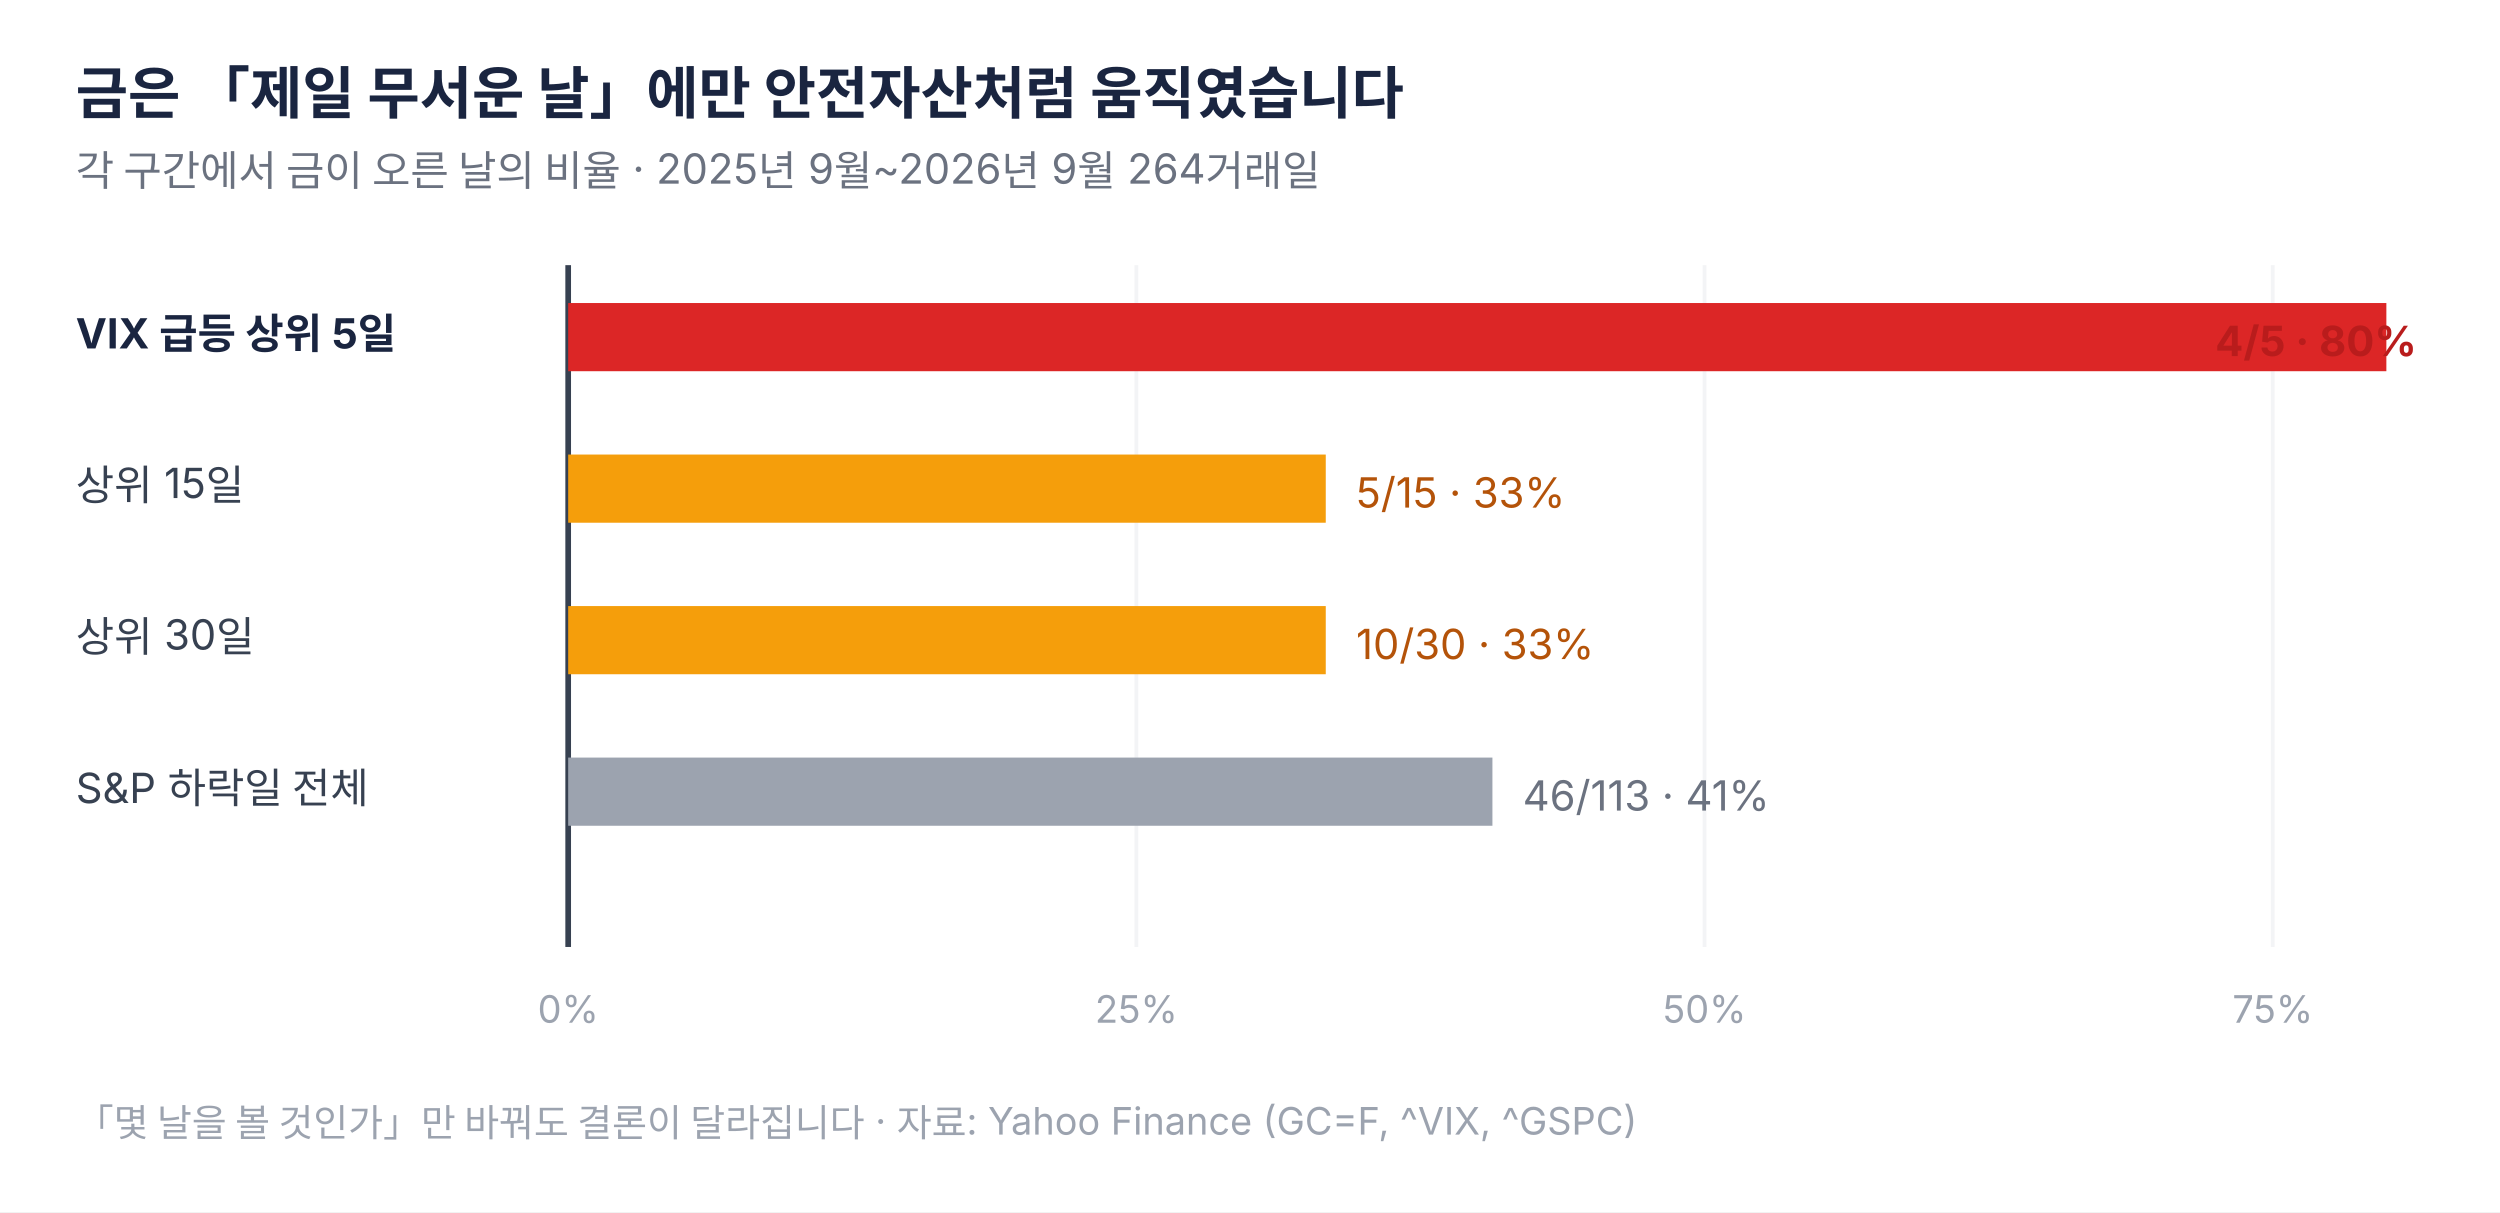
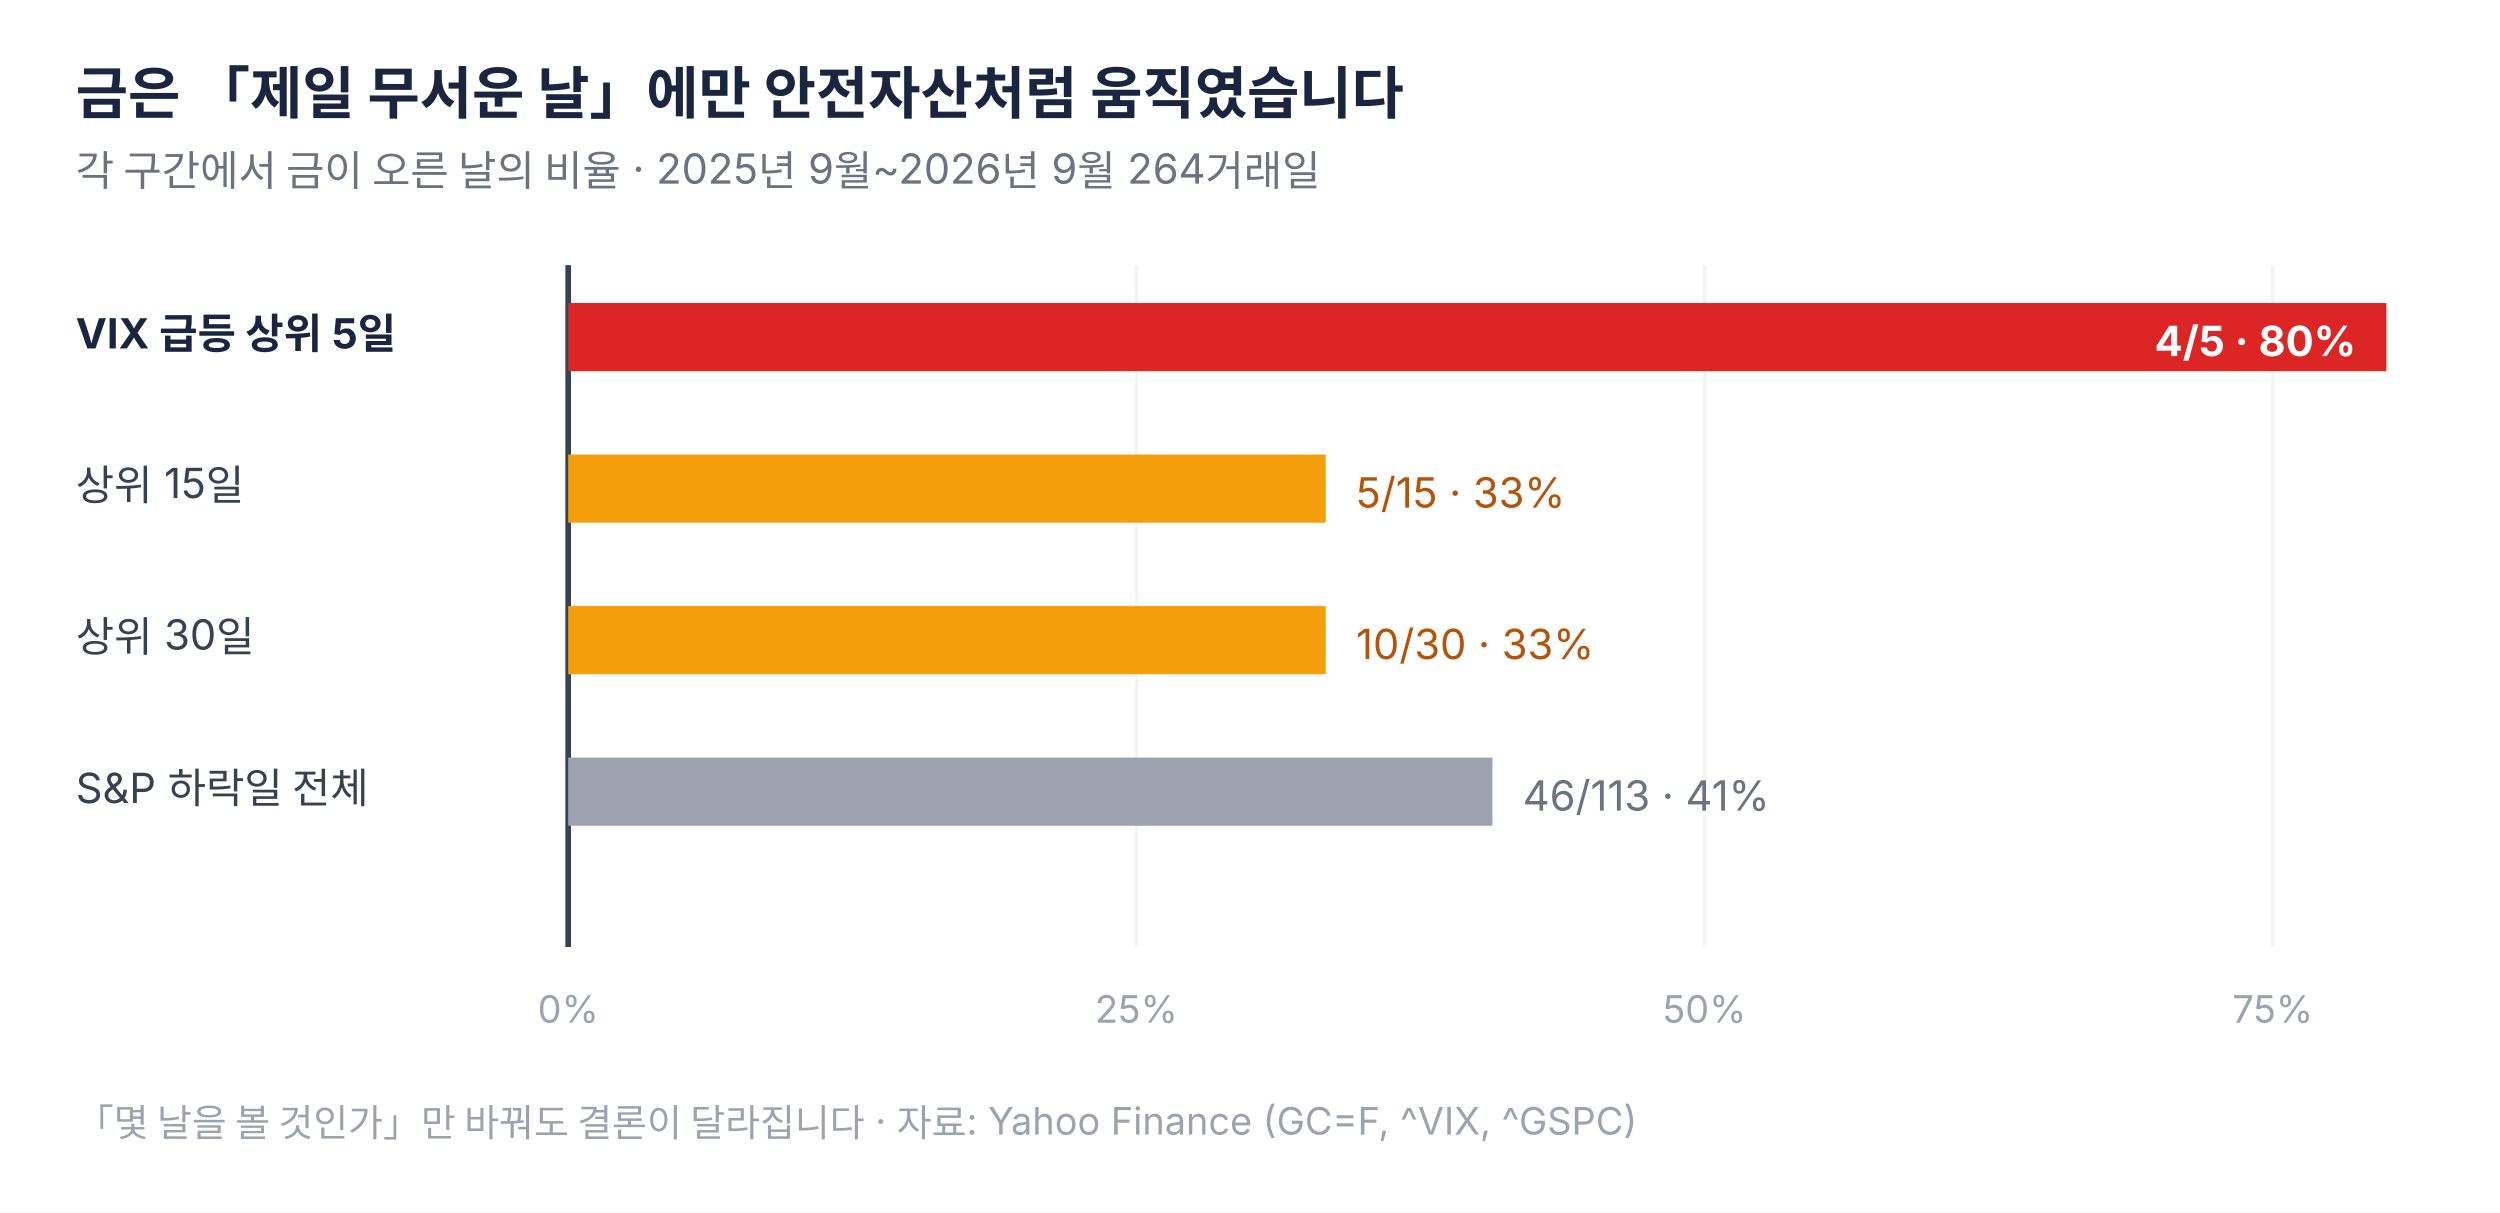
<svg xmlns="http://www.w3.org/2000/svg" viewBox="0 0 660 320" width="660" height="320" font-family="system-ui, -apple-system, 'Malgun Gothic', sans-serif" role="img" aria-label="금은 VIX 급등 상위 5일엔 5번 중 4번 올랐지만 상위 15일 30일 전체 하락일로 넓히면 오른 비율이 33에서 41퍼센트로 떨어진다">
  <rect width="660" height="320" fill="#ffffff" />
  <text x="20" y="30" font-size="15" font-weight="700" fill="#1a2540">금은 「제일 무서운 날」에만 안전자산처럼 움직였습니다</text>
  <text x="20" y="49" font-size="11" fill="#6b7280">각 구간에서 금이 오른 날의 비율 · 2025년 9월~2026년 9월 264거래일</text>
  <line x1="150" y1="70" x2="150" y2="250" stroke="#374151" stroke-width="1.5" />
  <text x="150" y="270" font-size="10" fill="#9ca3af" text-anchor="middle">0%</text>
  <text x="300" y="270" font-size="10" fill="#9ca3af" text-anchor="middle">25%</text>
  <text x="450" y="270" font-size="10" fill="#9ca3af" text-anchor="middle">50%</text>
  <text x="600" y="270" font-size="10" fill="#9ca3af" text-anchor="middle">75%</text>
  <line x1="300" y1="70" x2="300" y2="250" stroke="#f3f4f6" />
  <line x1="450" y1="70" x2="450" y2="250" stroke="#f3f4f6" />
  <line x1="600" y1="70" x2="600" y2="250" stroke="#f3f4f6" />
  <text x="20" y="92" font-size="11" font-weight="700" fill="#1a2540">VIX 급등 상위 5일</text>
  <rect x="150" y="80" width="480" height="18" fill="#dc2626" />
-   <text x="638" y="94" font-size="11" font-weight="700" fill="#b91c1c" text-anchor="end">4/5 · 80%</text>
+   <text x="622" y="94" font-size="11" font-weight="700" fill="#ffffff" text-anchor="end">4/5 · 80%</text>
  <text x="20" y="132" font-size="11" fill="#374151">상위 15일</text>
  <rect x="150" y="120" width="200" height="18" fill="#f59e0b" />
  <text x="358" y="134" font-size="11" fill="#b45309">5/15 · 33%</text>
  <text x="20" y="172" font-size="11" fill="#374151">상위 30일</text>
  <rect x="150" y="160" width="200" height="18" fill="#f59e0b" />
  <text x="358" y="174" font-size="11" fill="#b45309">10/30 · 33%</text>
  <text x="20" y="212" font-size="11" fill="#374151">S&amp;P 하락일 전체</text>
  <rect x="150" y="200" width="244" height="18" fill="#9ca3af" />
  <text x="402" y="214" font-size="11" fill="#6b7280">46/113 · 41%</text>
  <text x="20" y="300" font-size="10" fill="#9ca3af">「몇 날을 볼 것인가」만 바꿔도 결론이 달라집니다 · 자료: Yahoo Finance (GC=F, ^VIX, ^GSPC)</text>
</svg>
